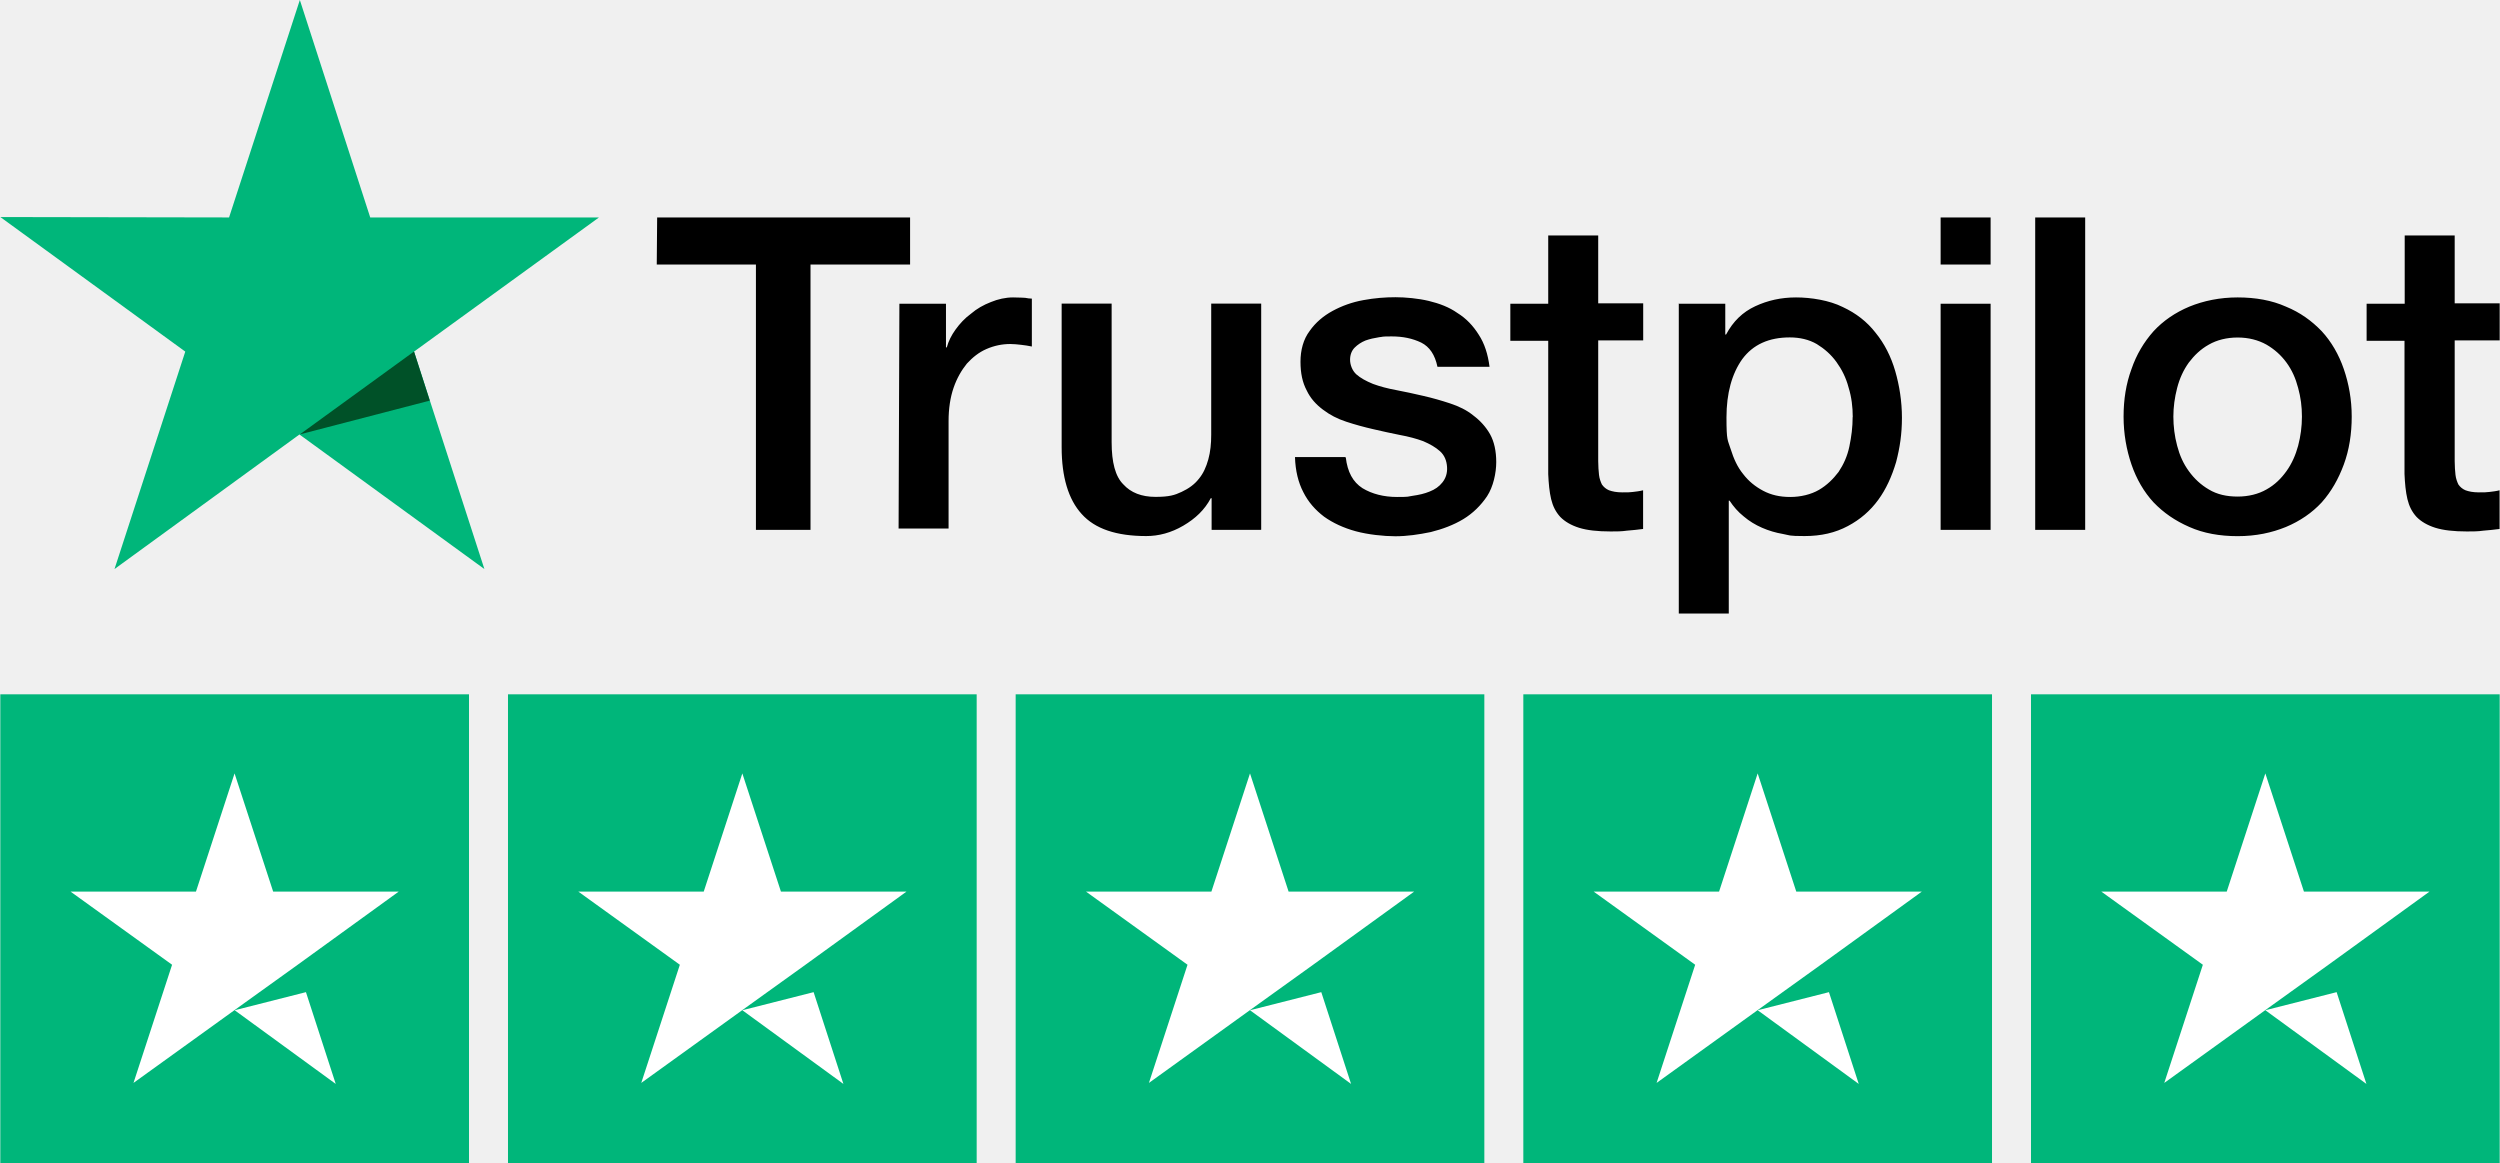
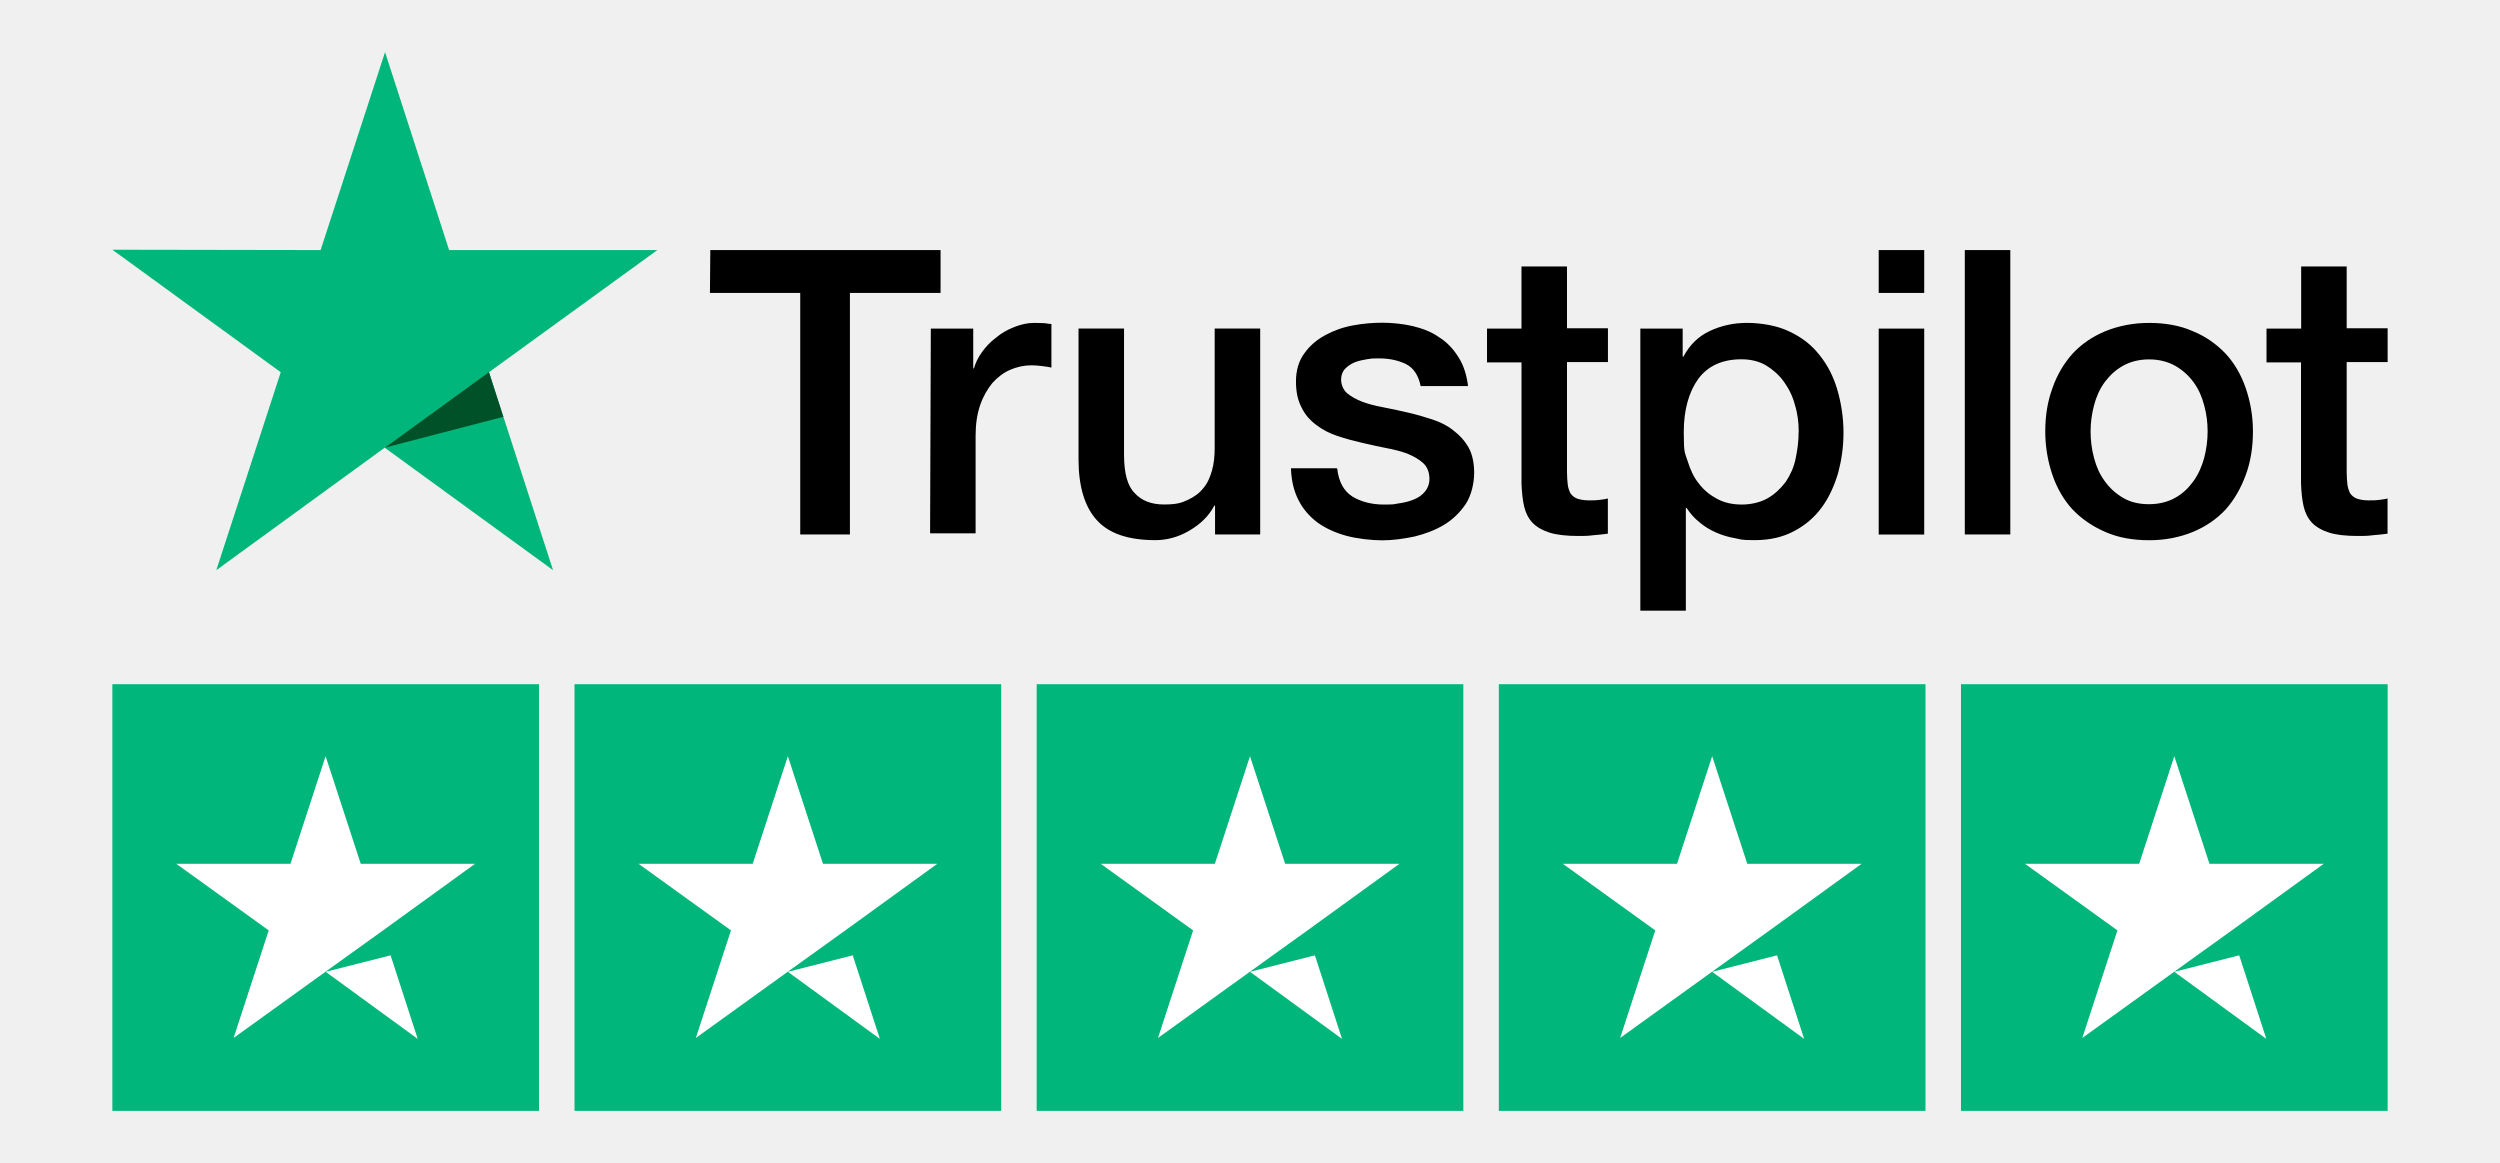
- <svg xmlns="http://www.w3.org/2000/svg" viewBox="0 0 2500 1163.3" width="2500" height="1163">
-   <path d="M0 694.5h468.8v468.8H0zm507.8 0h468.8v468.8H507.8zm507.8 0h468.8v468.8h-468.8zm507.8 0h468.8v468.8h-468.8zm507.8 0H2500v468.8h-468.8z" fill="#00b67a" />
-   <path d="M234.4 1010.5l71.3-18.1 29.8 91.8zm164-118.7H272.9l-38.6-118.2-38.6 118.2H70.2L171.8 965l-38.6 118.2 101.6-73.2 62.5-44.9 101.1-73.2zm343.8 118.7l71.3-18.1 29.8 91.8zm164.1-118.7H780.8l-38.6-118.2-38.6 118.2H578.1L679.7 965l-38.6 118.2 101.6-73.2 62.5-44.9 101.1-73.2zm343.7 118.7l71.3-18.1 29.8 91.8zm164.1-118.7h-125.5L1250 773.6l-38.6 118.2h-125.5l101.6 73.2-38.6 118.2 101.6-73.2 62.5-44.9 101.1-73.2zm343.7 118.7l71.3-18.1 29.8 91.8zm164.1-118.7h-125.5l-38.6-118.2-38.6 118.2h-125.5l101.6 73.2-38.6 118.2 101.6-73.2 62.5-44.9 101.1-73.2zm343.7 118.7l71.3-18.1 29.8 91.8zm164.1-118.7h-125.5l-38.6-118.2-38.6 118.2h-125.5l101.6 73.2-38.6 118.2 101.6-73.2 62.5-44.9 101.1-73.2z" fill="#fff" />
-   <path d="M657.1 217.5H910v47.1h-99.6V530h-54.6V264.6h-99.2l.4-47.1zm242.1 86.3h46.7v43.7h.8c1.7-6.2 4.6-12.1 8.8-17.9s9.2-11.3 15.4-15.8c5.8-5 12.5-8.8 20-11.7 7.1-2.9 14.6-4.6 22.1-4.6s10 .4 12.1.4c2.1.4 4.6.8 6.7.8v47.9c-3.3-.8-7.1-1.2-10.8-1.7-3.7-.4-7.1-.8-10.8-.8-8.3 0-16.2 1.7-23.8 5s-13.8 8.3-19.6 14.6c-5.4 6.7-10 14.6-13.3 24.2s-5 20.8-5 33.3v107.5h-50l.8-225zM1260.8 530h-49.2v-31.7h-.8c-6.2 11.7-15.4 20.4-27.5 27.5s-24.6 10.4-37.1 10.4c-29.6 0-51.2-7.1-64.6-22.1-13.3-14.6-20-37.1-20-66.7V303.7h50v138.7c0 20 3.7 34.2 11.7 42.1 7.5 8.3 18.3 12.5 32.1 12.5s19.2-1.7 26.2-5c7.1-3.3 12.9-7.5 17.1-12.9 4.6-5.4 7.5-12.1 9.6-19.6s2.9-15.8 2.9-24.6V303.7h50v226.2h-.4zm85-72.5c1.7 14.6 7.1 24.6 16.7 30.8 9.6 5.8 21.3 8.8 34.6 8.8s10-.4 15.8-1.2 11.7-2.1 16.7-4.2c5.4-2.1 9.6-5 12.9-9.2s5-9.2 4.6-15.4-2.5-11.7-7.1-15.8-10-7.1-16.7-10c-6.7-2.5-14.6-4.6-23.3-6.2-8.8-1.7-17.5-3.7-26.7-5.8s-18.3-4.6-27.1-7.5-16.2-6.7-23.3-12.1c-6.7-5-12.5-11.3-16.2-19.2-4.2-7.9-6.2-17.1-6.2-28.7s2.9-22.5 9.2-30.8c5.8-8.3 13.7-15 22.9-20s19.6-8.8 30.8-10.8c11.2-2.1 22.1-2.9 32.1-2.9s22.9 1.2 33.3 3.7 20.4 6.2 28.7 12.1c8.8 5.4 15.8 12.9 21.3 21.7 5.8 8.8 9.2 19.6 10.8 32.1h-52.1c-2.5-12.1-7.9-20-16.2-24.2-8.8-4.2-18.3-6.2-29.6-6.2s-7.9.4-12.5.8c-5 .8-9.2 1.7-13.7 3.3-4.2 1.7-7.9 4.2-10.8 7.1s-4.6 7.1-4.6 12.1 2.1 10.8 6.2 14.6c4.2 3.7 9.6 6.7 16.7 9.6 6.7 2.5 14.6 4.6 23.3 6.2s17.9 3.7 27.1 5.8 17.9 4.6 26.7 7.5 16.7 6.7 23.3 12.1c6.7 5 12.5 11.3 16.7 18.7 4.2 7.5 6.2 17.1 6.2 27.9s-2.9 24.6-9.2 34.2c-6.2 9.2-14.2 17.1-23.8 22.9s-20.8 10-32.5 12.9c-12.1 2.5-23.8 4.2-35.4 4.2s-27.5-1.7-39.6-5-22.9-8.3-31.7-14.6c-8.8-6.7-15.8-14.6-20.8-24.6-5-9.6-7.9-21.3-8.3-35h50.4v.4h.4zm164.6-153.7h37.9v-68.3h50v67.9h45v37.1h-45v120.8c0 5.4.4 9.6.8 13.7.4 3.7 1.7 7.1 2.9 9.6 1.7 2.5 4.2 4.6 7.1 5.8 3.3 1.2 7.5 2.1 13.3 2.1s7.1 0 10.4-.4 7.1-.8 10.4-1.7v38.7c-5.4.8-10.8 1.2-16.2 1.7-5.4.8-10.4.8-16.2.8-13.3 0-23.8-1.2-31.7-3.7s-14.2-6.2-18.7-10.8c-4.6-5-7.5-10.8-9.2-17.9s-2.5-15.8-2.9-25V340.9h-37.9V303zm167.9 0h47.1v30.8h.8c7.1-13.3 16.7-22.5 29.2-28.3s25.8-8.8 40.8-8.8 33.3 2.9 46.7 9.6c13.3 6.2 24.2 14.6 32.9 25.8 8.8 10.8 15.4 23.8 19.6 38.3s6.7 30.4 6.7 46.7-2.1 30-5.8 44.2c-4.2 14.2-10 27.1-17.9 37.9s-17.9 19.6-30.4 26.2c-12.5 6.7-26.7 10-43.3 10s-14.6-.8-21.7-2.1c-7.1-1.2-14.2-3.3-20.8-6.2-6.7-2.9-12.9-6.7-18.3-11.3-5.8-4.6-10.4-10-14.2-15.8h-.8v112.9h-50v-310h-.4zm174.6 113.3c0-10-1.2-20-4.2-29.6-2.5-9.6-6.7-17.9-12.1-25.4s-12.1-13.3-19.6-17.9c-7.9-4.6-17.1-6.7-27.1-6.7-20.8 0-36.7 7.1-47.5 21.7-10.4 14.6-15.8 34.2-15.8 58.3s1.2 22.1 4.2 31.7 6.7 17.9 12.5 25c5.4 7.1 12.1 12.5 20 16.7s16.7 6.2 27.1 6.2 20.8-2.5 28.7-7.1 14.2-10.8 19.6-17.9c5-7.5 8.8-15.8 10.8-25.4 2.1-10 3.3-19.6 3.3-29.6zm87.9-199.6h50v47.1h-50zm0 86.3h50V530h-50zm94.6-86.3h50V530h-50zm202.5 318.8c-17.9 0-34.2-2.9-48.3-9.2-14.2-6.2-25.8-14.2-35.8-24.6-9.6-10.4-17.1-23.3-22.1-37.9s-7.9-30.8-7.9-47.9 2.5-32.9 7.9-47.5c5-14.6 12.5-27.1 22.1-37.9 9.6-10.4 21.7-18.7 35.8-24.6 14.2-5.8 30.4-9.2 48.3-9.2s34.2 2.9 48.3 9.2c14.2 5.8 25.8 14.2 35.8 24.6 9.6 10.4 17.1 23.3 22.1 37.9s7.9 30.4 7.9 47.5-2.5 33.3-7.9 47.9-12.5 27.1-22.1 37.9c-9.6 10.4-21.7 18.7-35.8 24.6-14.2 5.8-30 9.2-48.3 9.2zm0-39.6c10.8 0 20.8-2.5 28.8-7.1 8.3-4.6 14.6-10.8 20-18.3s9.2-16.2 11.7-25.4c2.5-9.6 3.8-19.2 3.8-29.2s-1.2-19.2-3.8-28.7c-2.5-9.6-6.2-17.9-11.7-25.4s-12.1-13.3-20-17.9c-8.3-4.6-17.9-7.1-28.8-7.1s-20.8 2.5-28.8 7.1c-8.3 4.6-14.6 10.8-20 17.9-5.4 7.5-9.2 15.8-11.7 25.4s-3.8 19.2-3.8 28.7 1.2 19.6 3.8 29.2c2.5 9.6 6.2 17.9 11.7 25.4 5.4 7.5 12.1 13.7 20 18.3 8.3 5 17.9 7.1 28.8 7.1zm129.2-192.9h37.9v-68.3h50v67.9h45v37.1h-45v120.8c0 5.4.4 9.6.8 13.7.4 3.7 1.7 7.1 2.9 9.6 1.7 2.5 4.2 4.6 7.1 5.8 3.3 1.2 7.5 2.1 13.3 2.1s7.1 0 10.4-.4 7.1-.8 10.4-1.7v38.7c-5.4.8-10.8 1.2-16.3 1.7-5.4.8-10.4.8-16.3.8-13.3 0-23.8-1.2-31.7-3.7s-14.2-6.2-18.7-10.8c-4.6-5-7.5-10.8-9.2-17.9s-2.5-15.8-2.9-25V340.9h-37.9V303v.8z" />
-   <path d="M598.8 217.5H370L299.6 0l-70.8 217.5L0 217.1l185 134.6-70.8 217.5 185-134.6 185 134.6-70.4-217.5z" fill="#00b67a" />
-   <path d="M429.6 400.8l-15.8-49.2-114.2 82.9 130-33.8z" fill="#005128" />
+ <svg xmlns="http://www.w3.org/2000/svg" id="Layer_1" version="1.1" viewBox="0 0 2500 1163">
+   <defs>
+     <style>
+       .st0 {
+         fill: #005128;
+       }
+ 
+       .st1 {
+         fill: #fff;
+       }
+ 
+       .st2 {
+         fill: #00b67a;
+       }
+     </style>
+   </defs>
+   <path class="st2" d="M112.36,684.21h426.66v426.66H112.36v-426.66ZM574.52,684.21h426.66v426.66h-426.66v-426.66ZM1036.67,684.21h426.66v426.66h-426.66v-426.66ZM1498.82,684.21h426.66v426.66h-426.66v-426.66ZM1960.98,684.21h426.66v426.66h-426.66v-426.66Z" />
+   <path class="st1" d="M325.69,971.8l64.89-16.47,27.12,83.55-92.01-67.08ZM474.95,863.77h-114.22l-35.13-107.57-35.13,107.57h-114.22l92.47,66.62-35.13,107.57,92.47-66.62,56.88-40.86,92.01-66.62v-.09ZM787.85,971.8l64.89-16.47,27.12,83.55-92.01-67.08ZM937.2,863.77h-114.22l-35.13-107.57-35.13,107.57h-114.22l92.47,66.62-35.13,107.57,92.47-66.62,56.88-40.86,92.01-66.62v-.09ZM1250,971.8l64.89-16.47,27.12,83.55-92.01-67.08ZM1399.35,863.77h-114.22l-35.13-107.57-35.13,107.57h-114.22l92.47,66.62-35.13,107.57,92.47-66.62,56.88-40.86,92.01-66.62v-.09ZM1712.15,971.8l64.89-16.47,27.12,83.55-92.01-67.08ZM1861.5,863.77h-114.22l-35.13-107.57-35.13,107.57h-114.22l92.47,66.62-35.13,107.57,92.47-66.62,56.88-40.86,92.01-66.62v-.09ZM2174.31,971.8l64.89-16.47,27.12,83.55-92.01-67.08ZM2323.66,863.77h-114.22l-35.13-107.57-35.13,107.57h-114.22l92.47,66.62-35.13,107.57,92.47-66.62,56.88-40.86,92.01-66.62v-.09Z" />
+   <path d="M710.4,250.08h230.17v42.87h-90.65v241.54h-49.69v-241.54h-90.28l.36-42.87h.09ZM930.73,328.63h42.5v39.77h.73c1.55-5.64,4.19-11.01,8.01-16.29,3.82-5.28,8.37-10.28,14.02-14.38,5.28-4.55,11.38-8.01,18.2-10.65,6.46-2.64,13.29-4.19,20.11-4.19s9.1.36,11.01.36c1.91.36,4.19.73,6.1.73v43.59c-3-.73-6.46-1.09-9.83-1.55-3.37-.36-6.46-.73-9.83-.73-7.55,0-14.74,1.55-21.66,4.55-6.92,3-12.56,7.55-17.84,13.29-4.91,6.1-9.1,13.29-12.1,22.02s-4.55,18.93-4.55,30.31v97.84h-45.51l.73-204.77-.09.09ZM1259.83,534.49h-44.78v-28.85h-.73c-5.64,10.65-14.02,18.57-25.03,25.03-11.01,6.46-22.39,9.47-33.77,9.47-26.94,0-46.6-6.46-58.79-20.11-12.1-13.29-18.2-33.77-18.2-60.7v-130.78h45.51v126.23c0,18.2,3.37,31.13,10.65,38.32,6.83,7.55,16.66,11.38,29.21,11.38s17.47-1.55,23.84-4.55c6.46-3,11.74-6.83,15.56-11.74,4.19-4.91,6.83-11.01,8.74-17.84s2.64-14.38,2.64-22.39v-119.41h45.51v205.87h-.36v.09ZM1337.19,468.51c1.55,13.29,6.46,22.39,15.2,28.03,8.74,5.28,19.39,8.01,31.49,8.01s9.1-.36,14.38-1.09,10.65-1.91,15.2-3.82c4.91-1.91,8.74-4.55,11.74-8.37s4.55-8.37,4.19-14.02-2.28-10.65-6.46-14.38c-4.19-3.73-9.1-6.46-15.2-9.1-6.1-2.28-13.29-4.19-21.21-5.64-8.01-1.55-15.93-3.37-24.3-5.28s-16.66-4.19-24.66-6.83-14.74-6.1-21.21-11.01c-6.1-4.55-11.38-10.28-14.74-17.47-3.82-7.19-5.64-15.56-5.64-26.12s2.64-20.48,8.37-28.03c5.28-7.55,12.47-13.65,20.84-18.2,8.37-4.55,17.84-8.01,28.03-9.83,10.19-1.91,20.11-2.64,29.21-2.64s20.84,1.09,30.31,3.37,18.57,5.64,26.12,11.01c8.01,4.91,14.38,11.74,19.39,19.75,5.28,8.01,8.37,17.84,9.83,29.21h-47.42c-2.28-11.01-7.19-18.2-14.74-22.02-8.01-3.82-16.66-5.64-26.94-5.64s-7.19.36-11.38.73c-4.55.73-8.37,1.55-12.47,3-3.82,1.55-7.19,3.82-9.83,6.46s-4.19,6.46-4.19,11.01,1.91,9.83,5.64,13.29c3.82,3.37,8.74,6.1,15.2,8.74,6.1,2.28,13.29,4.19,21.21,5.64s16.29,3.37,24.66,5.28,16.29,4.19,24.3,6.83,15.2,6.1,21.21,11.01c6.1,4.55,11.38,10.28,15.2,17.02,3.82,6.83,5.64,15.56,5.64,25.39s-2.64,22.39-8.37,31.13c-5.64,8.37-12.92,15.56-21.66,20.84-8.74,5.28-18.93,9.1-29.58,11.74-11.01,2.28-21.66,3.82-32.22,3.82s-25.03-1.55-36.04-4.55c-11.01-3-20.84-7.55-28.85-13.29-8.01-6.1-14.38-13.29-18.93-22.39-4.55-8.74-7.19-19.39-7.55-31.85h45.87v.36h.36v-.09ZM1486.99,328.63h34.49v-62.16h45.51v61.8h40.95v33.77h-40.95v109.94c0,4.91.36,8.74.73,12.47.36,3.37,1.55,6.46,2.64,8.74,1.55,2.28,3.82,4.19,6.46,5.28,3,1.09,6.83,1.91,12.1,1.91s6.46,0,9.47-.36,6.46-.73,9.47-1.55v35.22c-4.91.73-9.83,1.09-14.74,1.55-4.91.73-9.47.73-14.74.73-12.1,0-21.66-1.09-28.85-3.37s-12.92-5.64-17.02-9.83c-4.19-4.55-6.83-9.83-8.37-16.29-1.55-6.46-2.28-14.38-2.64-22.75v-121.32h-34.49v-34.49.73ZM1639.8,328.63h42.87v28.03h.73c6.46-12.1,15.2-20.48,26.58-25.76,11.38-5.28,23.48-8.01,37.13-8.01s30.31,2.64,42.5,8.74c12.1,5.64,22.02,13.29,29.94,23.48,8.01,9.83,14.02,21.66,17.84,34.86,3.82,13.2,6.1,27.67,6.1,42.5s-1.91,27.3-5.28,40.23c-3.82,12.92-9.1,24.66-16.29,34.49-7.19,9.83-16.29,17.84-27.67,23.84-11.38,6.1-24.3,9.1-39.41,9.1s-13.29-.73-19.75-1.91c-6.46-1.09-12.92-3-18.93-5.64-6.1-2.64-11.74-6.1-16.66-10.28-5.28-4.19-9.47-9.1-12.92-14.38h-.73v102.75h-45.51v-282.13h-.36l-.18.09ZM1798.71,431.74c0-9.1-1.09-18.2-3.82-26.94-2.28-8.74-6.1-16.29-11.01-23.12-4.91-6.83-11.01-12.1-17.84-16.29-7.19-4.19-15.56-6.1-24.66-6.1-18.93,0-33.4,6.46-43.23,19.75-9.47,13.29-14.38,31.13-14.38,53.06s1.09,20.11,3.82,28.85c2.73,8.74,6.1,16.29,11.38,22.75,4.91,6.46,11.01,11.38,18.2,15.2,7.19,3.82,15.2,5.64,24.66,5.64s18.93-2.28,26.12-6.46,12.92-9.83,17.84-16.29c4.55-6.83,8.01-14.38,9.83-23.12,1.91-9.1,3-17.84,3-26.94h.09ZM1878.7,250.08h45.51v42.87h-45.51v-42.87ZM1878.7,328.63h45.51v205.87h-45.51v-205.87ZM1964.8,250.08h45.51v284.41h-45.51V250.08ZM2149.1,540.23c-16.29,0-31.13-2.64-43.96-8.37-12.92-5.64-23.48-12.92-32.58-22.39-8.74-9.47-15.56-21.21-20.11-34.49-4.55-13.29-7.19-28.03-7.19-43.59s2.28-29.94,7.19-43.23c4.55-13.29,11.38-24.66,20.11-34.49,8.74-9.47,19.75-17.02,32.58-22.39,12.92-5.28,27.67-8.37,43.96-8.37s31.13,2.64,43.96,8.37c12.92,5.28,23.48,12.92,32.58,22.39,8.74,9.47,15.56,21.21,20.11,34.49,4.55,13.29,7.19,27.67,7.19,43.23s-2.28,30.31-7.19,43.59c-4.91,13.29-11.38,24.66-20.11,34.49-8.74,9.47-19.75,17.02-32.58,22.39-12.92,5.28-27.3,8.37-43.96,8.37ZM2149.1,504.19c9.83,0,18.93-2.28,26.21-6.46,7.55-4.19,13.29-9.83,18.2-16.65,4.91-6.83,8.37-14.74,10.65-23.12,2.28-8.74,3.46-17.47,3.46-26.58s-1.09-17.47-3.46-26.12c-2.28-8.74-5.64-16.29-10.65-23.12s-11.01-12.1-18.2-16.29c-7.55-4.19-16.29-6.46-26.21-6.46s-18.93,2.28-26.21,6.46c-7.55,4.19-13.29,9.83-18.2,16.29-4.91,6.83-8.37,14.38-10.65,23.12-2.28,8.74-3.46,17.47-3.46,26.12s1.09,17.84,3.46,26.58c2.28,8.74,5.64,16.29,10.65,23.12,4.91,6.83,11.01,12.47,18.2,16.65,7.55,4.55,16.29,6.46,26.21,6.46ZM2266.68,328.63h34.49v-62.16h45.51v61.8h40.95v33.77h-40.95v109.94c0,4.91.36,8.74.73,12.47.36,3.37,1.55,6.46,2.64,8.74,1.55,2.28,3.82,4.19,6.46,5.28,3,1.09,6.83,1.91,12.1,1.91s6.46,0,9.47-.36,6.46-.73,9.47-1.55v35.22c-4.91.73-9.83,1.09-14.83,1.55-4.91.73-9.47.73-14.83.73-12.1,0-21.66-1.09-28.85-3.37s-12.92-5.64-17.02-9.83c-4.19-4.55-6.83-9.83-8.37-16.29-1.55-6.46-2.28-14.38-2.64-22.75v-121.32h-34.49v-34.49.73h.18Z" />
+   <path class="st2" d="M657.34,250.08h-208.23l-64.07-197.95-64.44,197.95-208.23-.36,168.37,122.5-64.44,197.95,168.37-122.5,168.37,122.5-64.07-197.95,168.37-122.14Z" />
+   <path class="st0" d="M503.35,416.91l-14.38-44.78-103.93,75.45,118.31-30.76v.09Z" />
</svg>
